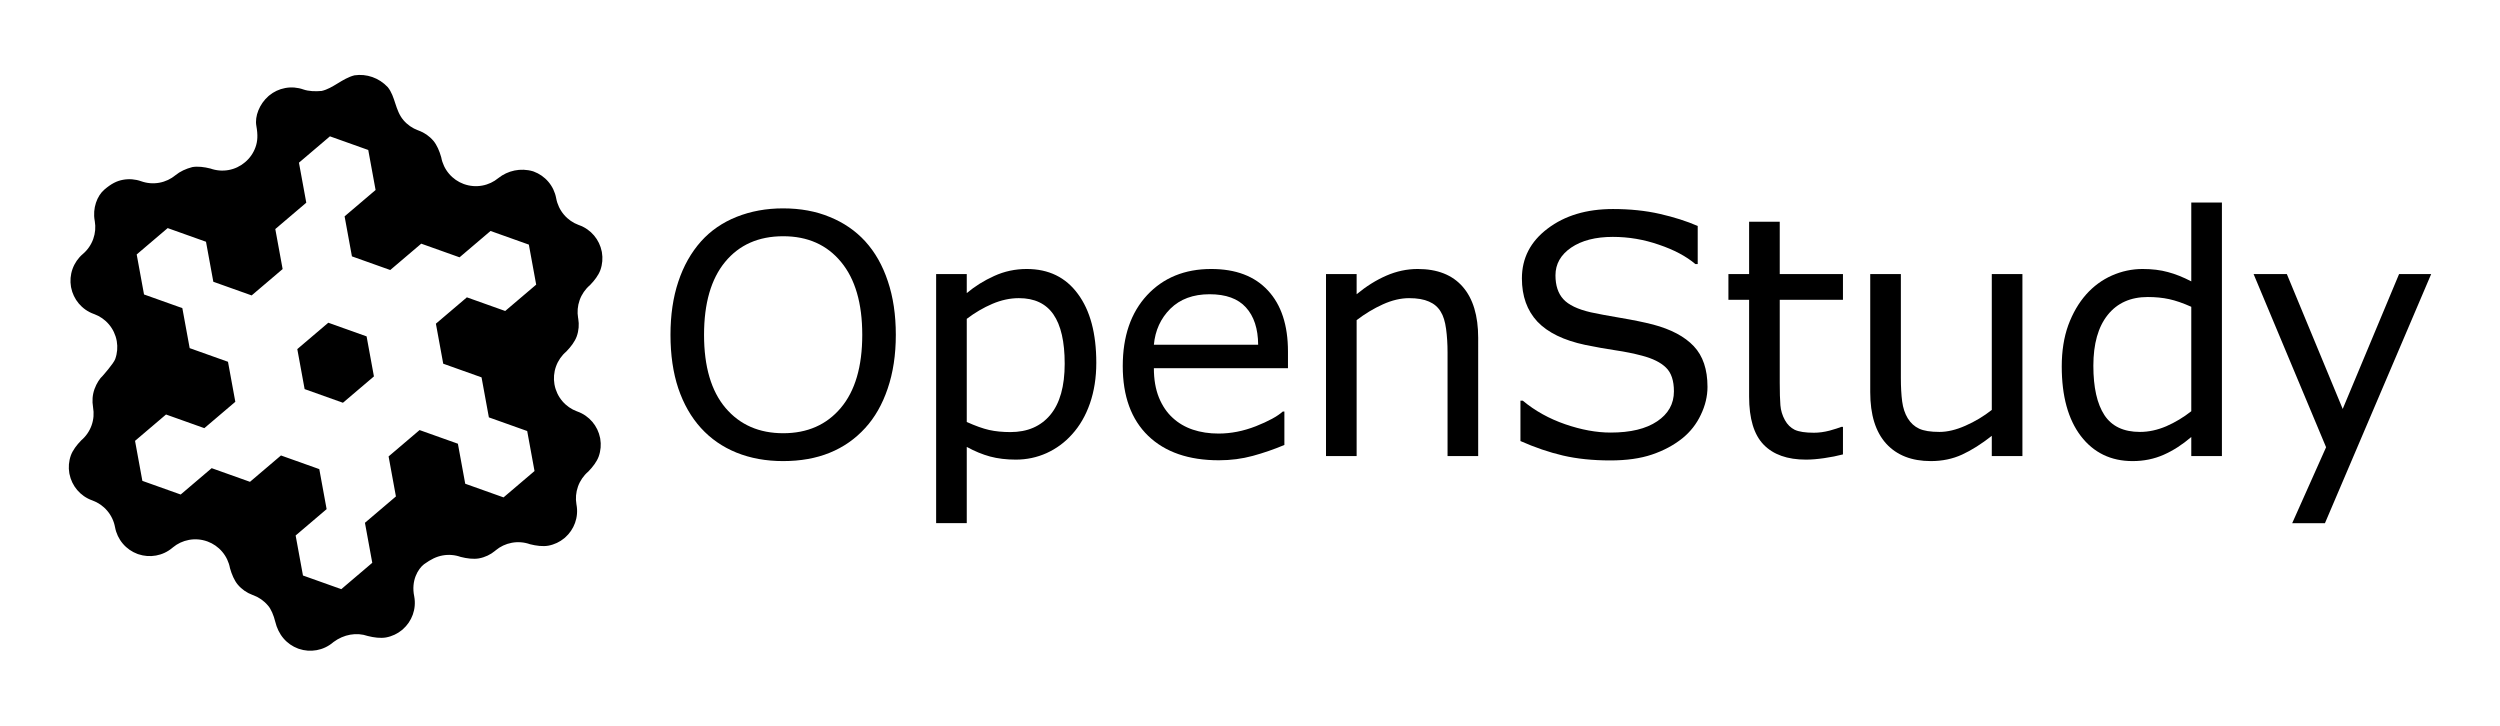
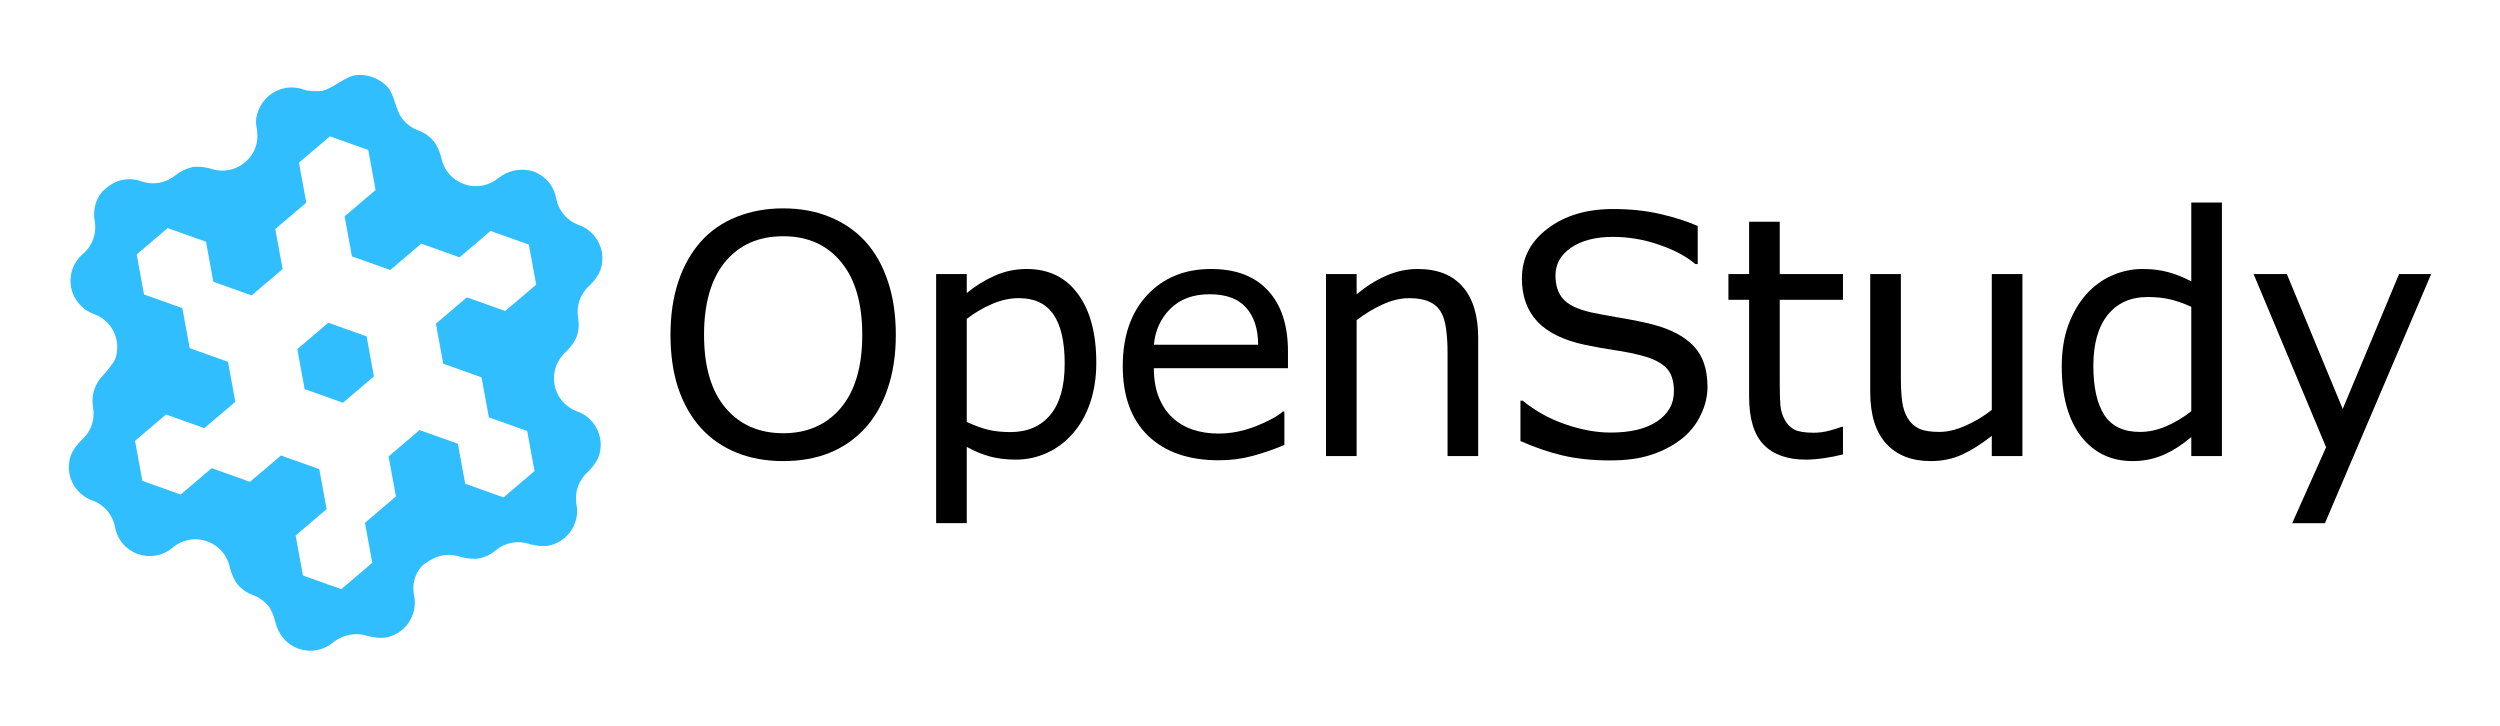
<svg xmlns="http://www.w3.org/2000/svg" width="1687.006" height="489.685" viewBox="0 0 446.354 129.562" version="1.1" id="svg5">
  <defs id="defs2" />
  <g id="layer1" transform="translate(-8.564984,-4.010636)">
-     <g id="g420" transform="matrix(0.2699993,-0.04947525,0.04947525,0.2699993,-25.61325,12.18164)" style="fill:#000000;fill-opacity:1;stroke:none;stroke-width:5.615;stroke-dasharray:none;stroke-opacity:1">
-       <path style="fill:#000000;fill-opacity:1;stroke:none;stroke-width:5.615;stroke-dasharray:none;stroke-opacity:1" d="m 300.031,291.042 -22.914,-13.229 v -26.458 l 22.914,-13.229 22.914,13.229 v 26.458 z" id="path416" />
-       <path id="path418" style="fill:#000000;fill-opacity:1;stroke:none;stroke-width:5.612;stroke-linecap:butt;stroke-linejoin:round;stroke-dasharray:none;stroke-opacity:1" d="m 231.29,171.98 v 26.458 l 22.914,13.229 22.913,-13.229 V 171.979 L 300.031,158.75 v -26.458 l 22.913,-13.229 22.914,13.229 V 158.75 l -22.914,13.229 v 26.458 l 22.914,13.229 22.913,-13.229 22.914,13.229 22.913,-13.229 22.914,13.229 V 238.125 l -22.914,13.229 -22.913,-13.229 -22.914,13.229 v 26.458 l 22.914,13.229 V 317.5 l 22.913,13.229 V 357.188 L 391.685,370.417 368.771,357.188 V 330.729 L 345.858,317.5 322.944,330.729 v 26.458 l -22.913,13.229 V 396.875 L 277.117,410.104 254.204,396.875 V 370.417 L 277.117,357.188 V 330.729 L 254.204,317.5 231.29,330.729 208.376,317.5 185.463,330.729 162.549,317.5 v -26.458 l 22.913,-13.229 22.914,13.229 22.913,-13.229 V 251.354 L 208.376,238.125 V 211.667 L 185.463,198.438 v -26.458 l 22.913,-13.229 z m -22.915,-43.233 c -4.022,-6e-4 -7.973,-1.06 -11.456,-3.07 -3.483,-2.01 -7.434,-3.069 -11.456,-3.07 -4.056,-5e-5 -7.865,1.055 -13.14,4.131 -5.275,3.076 -9.774,10.403 -9.774,18.782 v 0.348 c -0.054,3.781 -1.045,7.601 -3.07,11.108 -2.011,3.483 -4.904,6.375 -8.387,8.387 -3.482,2.012 -6.375,4.904 -8.386,8.387 -2.034,3.523 -3.025,7.361 -3.071,11.158 v 0.539 c 0.089,7.826 4.187,15.406 11.457,19.603 l -5.2e-4,5.2e-4 0.268,0.154 0.014,0.008 0.002,0.001 c 3.255,1.938 6.075,4.71 8.104,8.224 2.01,3.483 3.068,7.435 3.068,11.457 l 0.002,0.002 -0.002,0.325 v -7e-5 c -0.05,3.789 -1.04,7.617 -3.07,11.132 -1.505,2.69 -10.127,9.392 -10.127,9.392 -1.742,1.005 -4.635,3.898 -6.646,7.38 -2.029,3.515 -3.019,7.343 -3.071,11.458 -0.051,4.114 -1.042,7.943 -3.071,11.457 -2.011,3.483 -4.904,6.375 -8.388,8.386 -3.434,2.432 -6.574,5.323 -8.385,8.387 -2.03,3.516 -3.021,7.347 -3.07,11.137 v 0.61 c 0.106,7.806 4.199,15.359 11.448,19.548 l 0.009,0.005 -5.2e-4,0.002 0.275,0.157 0.006,0.004 0.002,10e-4 c 3.255,1.938 6.076,4.71 8.104,8.224 2.01,3.483 3.068,7.434 3.068,11.456 l 0.004,5.1e-4 c -4.5e-4,4.022 1.058,7.973 3.068,11.456 2.029,3.514 4.849,6.287 8.105,8.225 l 0.008,0.005 0.517,0.299 c 0.005,0.003 0.009,0.005 0.013,0.008 6.815,3.809 15.404,4.039 22.657,-0.148 l 0.298,-0.172 c 3.302,-1.845 7.107,-2.898 11.159,-2.898 4.022,5.9e-4 7.973,1.06 11.456,3.071 l 0.003,-5.1e-4 0.281,0.164 v 5e-4 c 3.256,1.938 6.076,4.71 8.105,8.224 2.01,3.483 3.069,7.435 3.069,11.457 0.389,4.183 1.324,8.354 3.071,11.453 2.028,3.513 4.847,6.284 8.101,8.222 0.002,9.5e-4 0.003,0.002 0.005,0.003 l 0.564,0.328 c 3.256,1.938 6.076,4.71 8.105,8.224 1.612,2.488 2.6,7.127 2.835,11.302 0.235,4.175 1.293,8.126 3.304,11.609 2.029,3.514 4.849,6.287 8.105,8.225 l 0.008,0.005 0.517,0.299 c 0.005,0.003 0.009,0.005 0.013,0.008 6.815,3.809 15.405,4.039 22.657,-0.148 l 0.002,-10e-4 0.281,-0.162 c 7.49,-3.679 15.854,-3.66 22.631,0.164 3.826,1.758 7.897,3.032 11.456,3.068 4.052,5e-5 7.858,-1.053 11.161,-2.899 l 0.564,-0.325 c 6.7,-3.999 11.188,-11.32 11.188,-19.689 v -5.2e-4 c -0.287,-10.574 5.684,-17.207 10.002,-19.458 5.044,-2.398 8.855,-3.455 12.914,-3.455 4.022,6e-4 7.973,1.06 11.456,3.071 3.825,1.758 7.896,3.032 11.456,3.068 4.058,5e-5 7.869,-1.056 11.176,-2.907 l 0.565,-0.325 v 0 c 3.306,-1.851 7.117,-2.907 11.176,-2.907 4.022,6e-4 7.973,1.06 11.456,3.071 3.827,1.758 7.897,3.032 11.457,3.068 4.055,5e-5 7.863,-1.055 11.168,-2.903 l 0.545,-0.314 c 0.003,-0.005 0.011,-0.006 0.016,-0.009 6.698,-3.999 11.185,-11.319 11.185,-19.687 0.002,-0.113 0,-0.228 0,-0.325 0.05,-3.789 1.041,-7.617 3.07,-11.132 2.011,-3.483 4.904,-6.375 8.388,-8.386 3.436,-2.436 6.574,-5.324 8.386,-8.389 2.03,-3.516 3.021,-7.347 3.07,-11.137 v -0.61 c -0.106,-7.809 -4.202,-15.365 -11.457,-19.553 -0.088,-0.056 -0.188,-0.109 -0.281,-0.163 l -0.002,-10e-4 c -3.255,-1.938 -6.075,-4.71 -8.104,-8.224 -2.01,-3.483 -3.068,-7.435 -3.068,-11.457 v -0.327 c 0.05,-3.789 1.04,-7.617 3.07,-11.132 2.011,-3.483 4.904,-6.375 8.388,-8.386 3.434,-2.432 6.574,-5.323 8.385,-8.387 2.029,-3.515 3.019,-7.343 3.07,-11.132 l 0.002,-0.652 v 4e-5 c 0.05,-3.789 1.041,-7.617 3.07,-11.132 2.011,-3.483 4.904,-6.375 8.388,-8.386 3.434,-2.432 6.574,-5.323 8.385,-8.387 2.03,-3.516 3.021,-7.347 3.07,-11.137 v -0.61 c -0.106,-7.805 -4.199,-15.359 -11.448,-19.548 l -0.009,-0.005 c -0.09,-0.053 -0.185,-0.107 -0.276,-0.16 l -0.005,-0.003 c -3.256,-1.938 -6.077,-4.71 -8.106,-8.225 -2.01,-3.483 -3.068,-7.435 -3.07,-11.457 -0.002,-4.022 -1.06,-7.973 -3.07,-11.457 -2.027,-3.51 -4.843,-6.28 -8.093,-8.217 l -0.011,-0.007 -0.535,-0.308 c -8.8e-4,-4.9e-4 -0.002,-5.5e-4 -0.003,-0.002 -7.52,-3.759 -16.007,-3.383 -22.941,0.31 -3.306,1.851 -7.117,2.907 -11.176,2.907 -4.022,-6e-4 -7.973,-1.06 -11.456,-3.071 l -0.283,-0.162 c -3.256,-1.938 -6.077,-4.71 -8.106,-8.224 -2.01,-3.483 -3.068,-7.435 -3.068,-11.457 -0.39,-4.19 -1.323,-8.354 -3.071,-11.455 -2.028,-3.513 -4.847,-6.284 -8.101,-8.222 l -0.569,-0.331 v -4.8e-4 c -3.256,-1.938 -6.076,-4.71 -8.105,-8.224 -4.197,-7.331 -2.334,-15.953 -6.139,-22.91 -4.514,-7.02 -11.959,-11.18 -19.906,-11.461 -8.218,0.554 -15.221,5.854 -22.852,6.144 -4.2,-0.388 -8.358,-1.324 -11.456,-3.069 -3.483,-2.011 -7.434,-3.071 -11.456,-3.071 -4.058,-5e-5 -7.869,1.056 -11.176,2.907 l -0.01,0.006 -0.513,0.296 c -0.002,10e-4 -0.004,0.002 -0.006,0.004 -6.711,3.996 -11.208,11.322 -11.234,17.568 -0.025,6.245 -1.016,10.074 -3.045,13.589 -2.011,3.483 -4.904,6.374 -8.44,8.388 -3.536,2.013 -7.347,3.07 -11.405,3.07 -4.022,-6e-4 -7.973,-1.06 -11.456,-3.071 -3.824,-1.758 -7.896,-3.032 -11.455,-3.068 -4.371,0.319 -8.352,1.361 -11.7,3.209 -3.347,1.874 -7.158,2.93 -11.216,2.93 z" />
+     <g id="g420" transform="matrix(0.2699993,-0.04947525,0.04947525,0.2699993,-25.61325,12.18164)" style="fill:#31beff;fill-opacity:1;stroke:none;stroke-width:5.615;stroke-dasharray:none;stroke-opacity:1">
+       <path style="fill:#31beff;fill-opacity:1;stroke:none;stroke-width:5.615;stroke-dasharray:none;stroke-opacity:1" d="m 300.031,291.042 -22.914,-13.229 v -26.458 l 22.914,-13.229 22.914,13.229 v 26.458 z" id="path416" />
+       <path id="path418" style="fill:#31beff;fill-opacity:1;stroke:none;stroke-width:5.612;stroke-linecap:butt;stroke-linejoin:round;stroke-dasharray:none;stroke-opacity:1" d="m 231.29,171.98 v 26.458 l 22.914,13.229 22.913,-13.229 V 171.979 L 300.031,158.75 v -26.458 l 22.913,-13.229 22.914,13.229 V 158.75 l -22.914,13.229 v 26.458 l 22.914,13.229 22.913,-13.229 22.914,13.229 22.913,-13.229 22.914,13.229 V 238.125 l -22.914,13.229 -22.913,-13.229 -22.914,13.229 v 26.458 l 22.914,13.229 V 317.5 l 22.913,13.229 V 357.188 L 391.685,370.417 368.771,357.188 V 330.729 L 345.858,317.5 322.944,330.729 v 26.458 l -22.913,13.229 V 396.875 L 277.117,410.104 254.204,396.875 V 370.417 L 277.117,357.188 V 330.729 L 254.204,317.5 231.29,330.729 208.376,317.5 185.463,330.729 162.549,317.5 v -26.458 l 22.913,-13.229 22.914,13.229 22.913,-13.229 V 251.354 L 208.376,238.125 V 211.667 L 185.463,198.438 v -26.458 l 22.913,-13.229 z m -22.915,-43.233 c -4.022,-6e-4 -7.973,-1.06 -11.456,-3.07 -3.483,-2.01 -7.434,-3.069 -11.456,-3.07 -4.056,-5e-5 -7.865,1.055 -13.14,4.131 -5.275,3.076 -9.774,10.403 -9.774,18.782 v 0.348 c -0.054,3.781 -1.045,7.601 -3.07,11.108 -2.011,3.483 -4.904,6.375 -8.387,8.387 -3.482,2.012 -6.375,4.904 -8.386,8.387 -2.034,3.523 -3.025,7.361 -3.071,11.158 v 0.539 c 0.089,7.826 4.187,15.406 11.457,19.603 l -5.2e-4,5.2e-4 0.268,0.154 0.014,0.008 0.002,0.001 c 3.255,1.938 6.075,4.71 8.104,8.224 2.01,3.483 3.068,7.435 3.068,11.457 l 0.002,0.002 -0.002,0.325 v -7e-5 c -0.05,3.789 -1.04,7.617 -3.07,11.132 -1.505,2.69 -10.127,9.392 -10.127,9.392 -1.742,1.005 -4.635,3.898 -6.646,7.38 -2.029,3.515 -3.019,7.343 -3.071,11.458 -0.051,4.114 -1.042,7.943 -3.071,11.457 -2.011,3.483 -4.904,6.375 -8.388,8.386 -3.434,2.432 -6.574,5.323 -8.385,8.387 -2.03,3.516 -3.021,7.347 -3.07,11.137 v 0.61 c 0.106,7.806 4.199,15.359 11.448,19.548 l 0.009,0.005 -5.2e-4,0.002 0.275,0.157 0.006,0.004 0.002,10e-4 c 3.255,1.938 6.076,4.71 8.104,8.224 2.01,3.483 3.068,7.434 3.068,11.456 l 0.004,5.1e-4 c -4.5e-4,4.022 1.058,7.973 3.068,11.456 2.029,3.514 4.849,6.287 8.105,8.225 l 0.008,0.005 0.517,0.299 c 0.005,0.003 0.009,0.005 0.013,0.008 6.815,3.809 15.404,4.039 22.657,-0.148 l 0.298,-0.172 c 3.302,-1.845 7.107,-2.898 11.159,-2.898 4.022,5.9e-4 7.973,1.06 11.456,3.071 l 0.003,-5.1e-4 0.281,0.164 v 5e-4 c 3.256,1.938 6.076,4.71 8.105,8.224 2.01,3.483 3.069,7.435 3.069,11.457 0.389,4.183 1.324,8.354 3.071,11.453 2.028,3.513 4.847,6.284 8.101,8.222 0.002,9.5e-4 0.003,0.002 0.005,0.003 l 0.564,0.328 c 3.256,1.938 6.076,4.71 8.105,8.224 1.612,2.488 2.6,7.127 2.835,11.302 0.235,4.175 1.293,8.126 3.304,11.609 2.029,3.514 4.849,6.287 8.105,8.225 l 0.008,0.005 0.517,0.299 c 0.005,0.003 0.009,0.005 0.013,0.008 6.815,3.809 15.405,4.039 22.657,-0.148 l 0.002,-10e-4 0.281,-0.162 c 7.49,-3.679 15.854,-3.66 22.631,0.164 3.826,1.758 7.897,3.032 11.456,3.068 4.052,5e-5 7.858,-1.053 11.161,-2.899 l 0.564,-0.325 c 6.7,-3.999 11.188,-11.32 11.188,-19.689 v -5.2e-4 c -0.287,-10.574 5.684,-17.207 10.002,-19.458 5.044,-2.398 8.855,-3.455 12.914,-3.455 4.022,6e-4 7.973,1.06 11.456,3.071 3.825,1.758 7.896,3.032 11.456,3.068 4.058,5e-5 7.869,-1.056 11.176,-2.907 l 0.565,-0.325 v 0 c 3.306,-1.851 7.117,-2.907 11.176,-2.907 4.022,6e-4 7.973,1.06 11.456,3.071 3.827,1.758 7.897,3.032 11.457,3.068 4.055,5e-5 7.863,-1.055 11.168,-2.903 l 0.545,-0.314 c 0.003,-0.005 0.011,-0.006 0.016,-0.009 6.698,-3.999 11.185,-11.319 11.185,-19.687 0.002,-0.113 0,-0.228 0,-0.325 0.05,-3.789 1.041,-7.617 3.07,-11.132 2.011,-3.483 4.904,-6.375 8.388,-8.386 3.436,-2.436 6.574,-5.324 8.386,-8.389 2.03,-3.516 3.021,-7.347 3.07,-11.137 v -0.61 c -0.106,-7.809 -4.202,-15.365 -11.457,-19.553 -0.088,-0.056 -0.188,-0.109 -0.281,-0.163 l -0.002,-10e-4 c -3.255,-1.938 -6.075,-4.71 -8.104,-8.224 -2.01,-3.483 -3.068,-7.435 -3.068,-11.457 v -0.327 c 0.05,-3.789 1.04,-7.617 3.07,-11.132 2.011,-3.483 4.904,-6.375 8.388,-8.386 3.434,-2.432 6.574,-5.323 8.385,-8.387 2.029,-3.515 3.019,-7.343 3.07,-11.132 l 0.002,-0.652 v 4e-5 c 0.05,-3.789 1.041,-7.617 3.07,-11.132 2.011,-3.483 4.904,-6.375 8.388,-8.386 3.434,-2.432 6.574,-5.323 8.385,-8.387 2.03,-3.516 3.021,-7.347 3.07,-11.137 v -0.61 c -0.106,-7.805 -4.199,-15.359 -11.448,-19.548 l -0.009,-0.005 c -0.09,-0.053 -0.185,-0.107 -0.276,-0.16 l -0.005,-0.003 c -3.256,-1.938 -6.077,-4.71 -8.106,-8.225 -2.01,-3.483 -3.068,-7.435 -3.07,-11.457 -0.002,-4.022 -1.06,-7.973 -3.07,-11.457 -2.027,-3.51 -4.843,-6.28 -8.093,-8.217 l -0.011,-0.007 -0.535,-0.308 c -8.8e-4,-4.9e-4 -0.002,-5.5e-4 -0.003,-0.002 -7.52,-3.759 -16.007,-3.383 -22.941,0.31 -3.306,1.851 -7.117,2.907 -11.176,2.907 -4.022,-6e-4 -7.973,-1.06 -11.456,-3.071 l -0.283,-0.162 c -3.256,-1.938 -6.077,-4.71 -8.106,-8.224 -2.01,-3.483 -3.068,-7.435 -3.068,-11.457 -0.39,-4.19 -1.323,-8.354 -3.071,-11.455 -2.028,-3.513 -4.847,-6.284 -8.101,-8.222 l -0.569,-0.331 v -4.8e-4 c -3.256,-1.938 -6.076,-4.71 -8.105,-8.224 -4.197,-7.331 -2.334,-15.953 -6.139,-22.91 -4.514,-7.02 -11.959,-11.18 -19.906,-11.461 -8.218,0.554 -15.221,5.854 -22.852,6.144 -4.2,-0.388 -8.358,-1.324 -11.456,-3.069 -3.483,-2.011 -7.434,-3.071 -11.456,-3.071 -4.058,-5e-5 -7.869,1.056 -11.176,2.907 l -0.01,0.006 -0.513,0.296 c -0.002,10e-4 -0.004,0.002 -0.006,0.004 -6.711,3.996 -11.208,11.322 -11.234,17.568 -0.025,6.245 -1.016,10.074 -3.045,13.589 -2.011,3.483 -4.904,6.374 -8.44,8.388 -3.536,2.013 -7.347,3.07 -11.405,3.07 -4.022,-6e-4 -7.973,-1.06 -11.456,-3.071 -3.824,-1.758 -7.896,-3.032 -11.455,-3.068 -4.371,0.319 -8.352,1.361 -11.7,3.209 -3.347,1.874 -7.158,2.93 -11.216,2.93 z" />
    </g>
    <g aria-label="OpenStudy " id="text416" style="font-size:72.019px;letter-spacing:-1.815px;stroke-width:13.01;stroke-linejoin:round;fill:#000000;fill-opacity:1" transform="matrix(0.8272603,0,0,0.8272603,13.76552,14.07184)">
      <path d="m 180.441,39.913 q 3.2,3.517 4.888,8.616 1.723,5.099 1.723,11.569 0,6.47 -1.758,11.605 -1.723,5.099 -4.853,8.51 -3.235,3.552 -7.666,5.345 -4.396,1.793 -10.057,1.793 -5.521,0 -10.057,-1.829 -4.501,-1.829 -7.666,-5.31 -3.165,-3.481 -4.888,-8.545 -1.688,-5.064 -1.688,-11.569 0,-6.4 1.688,-11.464 1.688,-5.099 4.923,-8.721 3.095,-3.446 7.666,-5.275 4.607,-1.829 10.022,-1.829 5.626,0 10.092,1.864 4.501,1.829 7.631,5.24 z m -0.633,20.185 q 0,-10.198 -4.572,-15.719 -4.572,-5.556 -12.484,-5.556 -7.983,0 -12.554,5.556 -4.536,5.521 -4.536,15.719 0,10.303 4.642,15.789 4.642,5.451 12.449,5.451 7.807,0 12.413,-5.451 4.642,-5.486 4.642,-15.789 z" id="path419" style="fill:#000000;fill-opacity:1" />
      <path d="m 230.319,66.146 q 0,4.782 -1.371,8.756 -1.371,3.939 -3.868,6.681 -2.321,2.602 -5.486,4.044 -3.13,1.407 -6.646,1.407 -3.059,0 -5.556,-0.668 -2.462,-0.668 -5.029,-2.075 v 16.457 h -6.611 V 46.981 h 6.611 v 4.114 q 2.637,-2.215 5.908,-3.692 3.306,-1.512 7.033,-1.512 7.103,0 11.042,5.38 3.974,5.345 3.974,14.875 z m -6.822,0.176 q 0,-7.103 -2.426,-10.62 -2.426,-3.517 -7.455,-3.517 -2.848,0 -5.732,1.231 -2.884,1.231 -5.521,3.235 v 22.26 q 2.813,1.266 4.818,1.723 2.04,0.457 4.607,0.457 5.521,0 8.616,-3.728 3.095,-3.728 3.095,-11.042 z" id="path421" style="fill:#000000;fill-opacity:1" />
      <path d="m 271.687,67.307 h -28.941 q 0,3.622 1.09,6.33 1.09,2.673 2.989,4.396 1.829,1.688 4.325,2.532 2.532,0.844 5.556,0.844 4.009,0 8.053,-1.582 4.079,-1.618 5.802,-3.165 h 0.352 v 7.209 q -3.341,1.407 -6.822,2.356 -3.481,0.949 -7.314,0.949 -9.776,0 -15.262,-5.275 -5.486,-5.31 -5.486,-15.051 0,-9.635 5.24,-15.297 5.275,-5.662 13.855,-5.662 7.947,0 12.238,4.642 4.325,4.642 4.325,13.187 z m -6.435,-5.064 q -0.035,-5.204 -2.637,-8.053 -2.567,-2.848 -7.842,-2.848 -5.31,0 -8.475,3.13 -3.13,3.13 -3.552,7.772 z" id="path423" style="fill:#000000;fill-opacity:1" />
      <path d="m 312.739,86.261 h -6.611 V 63.896 q 0,-2.708 -0.316,-5.064 -0.316,-2.391 -1.16,-3.728 -0.879,-1.477 -2.532,-2.18 -1.653,-0.738 -4.29,-0.738 -2.708,0 -5.662,1.336 -2.954,1.336 -5.662,3.411 v 29.328 h -6.611 V 46.981 h 6.611 v 4.361 q 3.095,-2.567 6.4,-4.009 3.306,-1.442 6.787,-1.442 6.365,0 9.706,3.833 3.341,3.833 3.341,11.042 z" id="path425" style="fill:#000000;fill-opacity:1" />
      <path d="m 362.23,71.315 q 0,3.059 -1.442,6.048 -1.407,2.989 -3.974,5.064 -2.813,2.251 -6.576,3.517 -3.728,1.266 -9.002,1.266 -5.662,0 -10.198,-1.055 -4.501,-1.055 -9.178,-3.13 v -8.721 h 0.492 q 3.974,3.306 9.178,5.099 5.204,1.793 9.776,1.793 6.47,0 10.057,-2.426 3.622,-2.426 3.622,-6.47 0,-3.481 -1.723,-5.134 -1.688,-1.653 -5.169,-2.567 -2.637,-0.703 -5.732,-1.16 -3.059,-0.457 -6.506,-1.16 -6.963,-1.477 -10.339,-5.029 -3.341,-3.587 -3.341,-9.319 0,-6.576 5.556,-10.761 5.556,-4.22 14.101,-4.22 5.521,0 10.128,1.055 4.607,1.055 8.158,2.602 v 8.229 h -0.492 q -2.989,-2.532 -7.877,-4.185 -4.853,-1.688 -9.952,-1.688 -5.591,0 -9.002,2.321 -3.376,2.321 -3.376,5.978 0,3.27 1.688,5.134 1.688,1.864 5.943,2.848 2.251,0.492 6.4,1.196 4.15,0.703 7.033,1.442 5.837,1.547 8.791,4.677 2.954,3.13 2.954,8.756 z" id="path427" style="fill:#000000;fill-opacity:1" />
      <path d="m 391.466,85.909 q -1.864,0.492 -4.079,0.809 -2.18,0.316 -3.903,0.316 -6.013,0 -9.143,-3.235 -3.13,-3.235 -3.13,-10.374 V 52.537 h -4.466 v -5.556 h 4.466 V 35.693 h 6.611 v 11.288 h 13.644 V 52.537 H 377.822 v 17.899 q 0,3.095 0.141,4.853 0.141,1.723 0.985,3.235 0.774,1.407 2.11,2.075 1.371,0.633 4.15,0.633 1.618,0 3.376,-0.457 1.758,-0.492 2.532,-0.809 h 0.352 z" id="path429" style="fill:#000000;fill-opacity:1" />
      <path d="m 430.197,86.261 h -6.611 v -4.361 q -3.341,2.637 -6.4,4.044 -3.059,1.407 -6.752,1.407 -6.189,0 -9.635,-3.763 -3.446,-3.798 -3.446,-11.112 V 46.981 h 6.611 v 22.365 q 0,2.989 0.281,5.134 0.281,2.11 1.196,3.622 0.949,1.547 2.462,2.251 1.512,0.703 4.396,0.703 2.567,0 5.591,-1.336 3.059,-1.336 5.697,-3.411 V 46.981 h 6.611 z" id="path431" style="fill:#000000;fill-opacity:1" />
      <path d="m 473.253,86.261 h -6.611 v -4.114 q -2.848,2.462 -5.943,3.833 -3.095,1.371 -6.717,1.371 -7.033,0 -11.183,-5.415 -4.114,-5.415 -4.114,-15.016 0,-4.993 1.407,-8.897 1.442,-3.903 3.868,-6.646 2.391,-2.673 5.556,-4.079 3.2,-1.407 6.611,-1.407 3.095,0 5.486,0.668 2.391,0.633 5.029,2.004 V 31.543 h 6.611 z m -6.611,-9.67 v -22.541 q -2.673,-1.196 -4.782,-1.653 -2.11,-0.457 -4.607,-0.457 -5.556,0 -8.651,3.868 -3.095,3.868 -3.095,10.972 0,6.998 2.391,10.655 2.391,3.622 7.666,3.622 2.813,0 5.697,-1.231 2.884,-1.266 5.38,-3.235 z" id="path433" style="fill:#000000;fill-opacity:1" />
      <path d="m 518.419,46.981 -22.928,53.768 h -7.068 l 7.314,-16.387 -15.649,-37.381 h 7.174 l 12.062,29.117 12.167,-29.117 z" id="path435" style="fill:#000000;fill-opacity:1" />
    </g>
  </g>
</svg>
